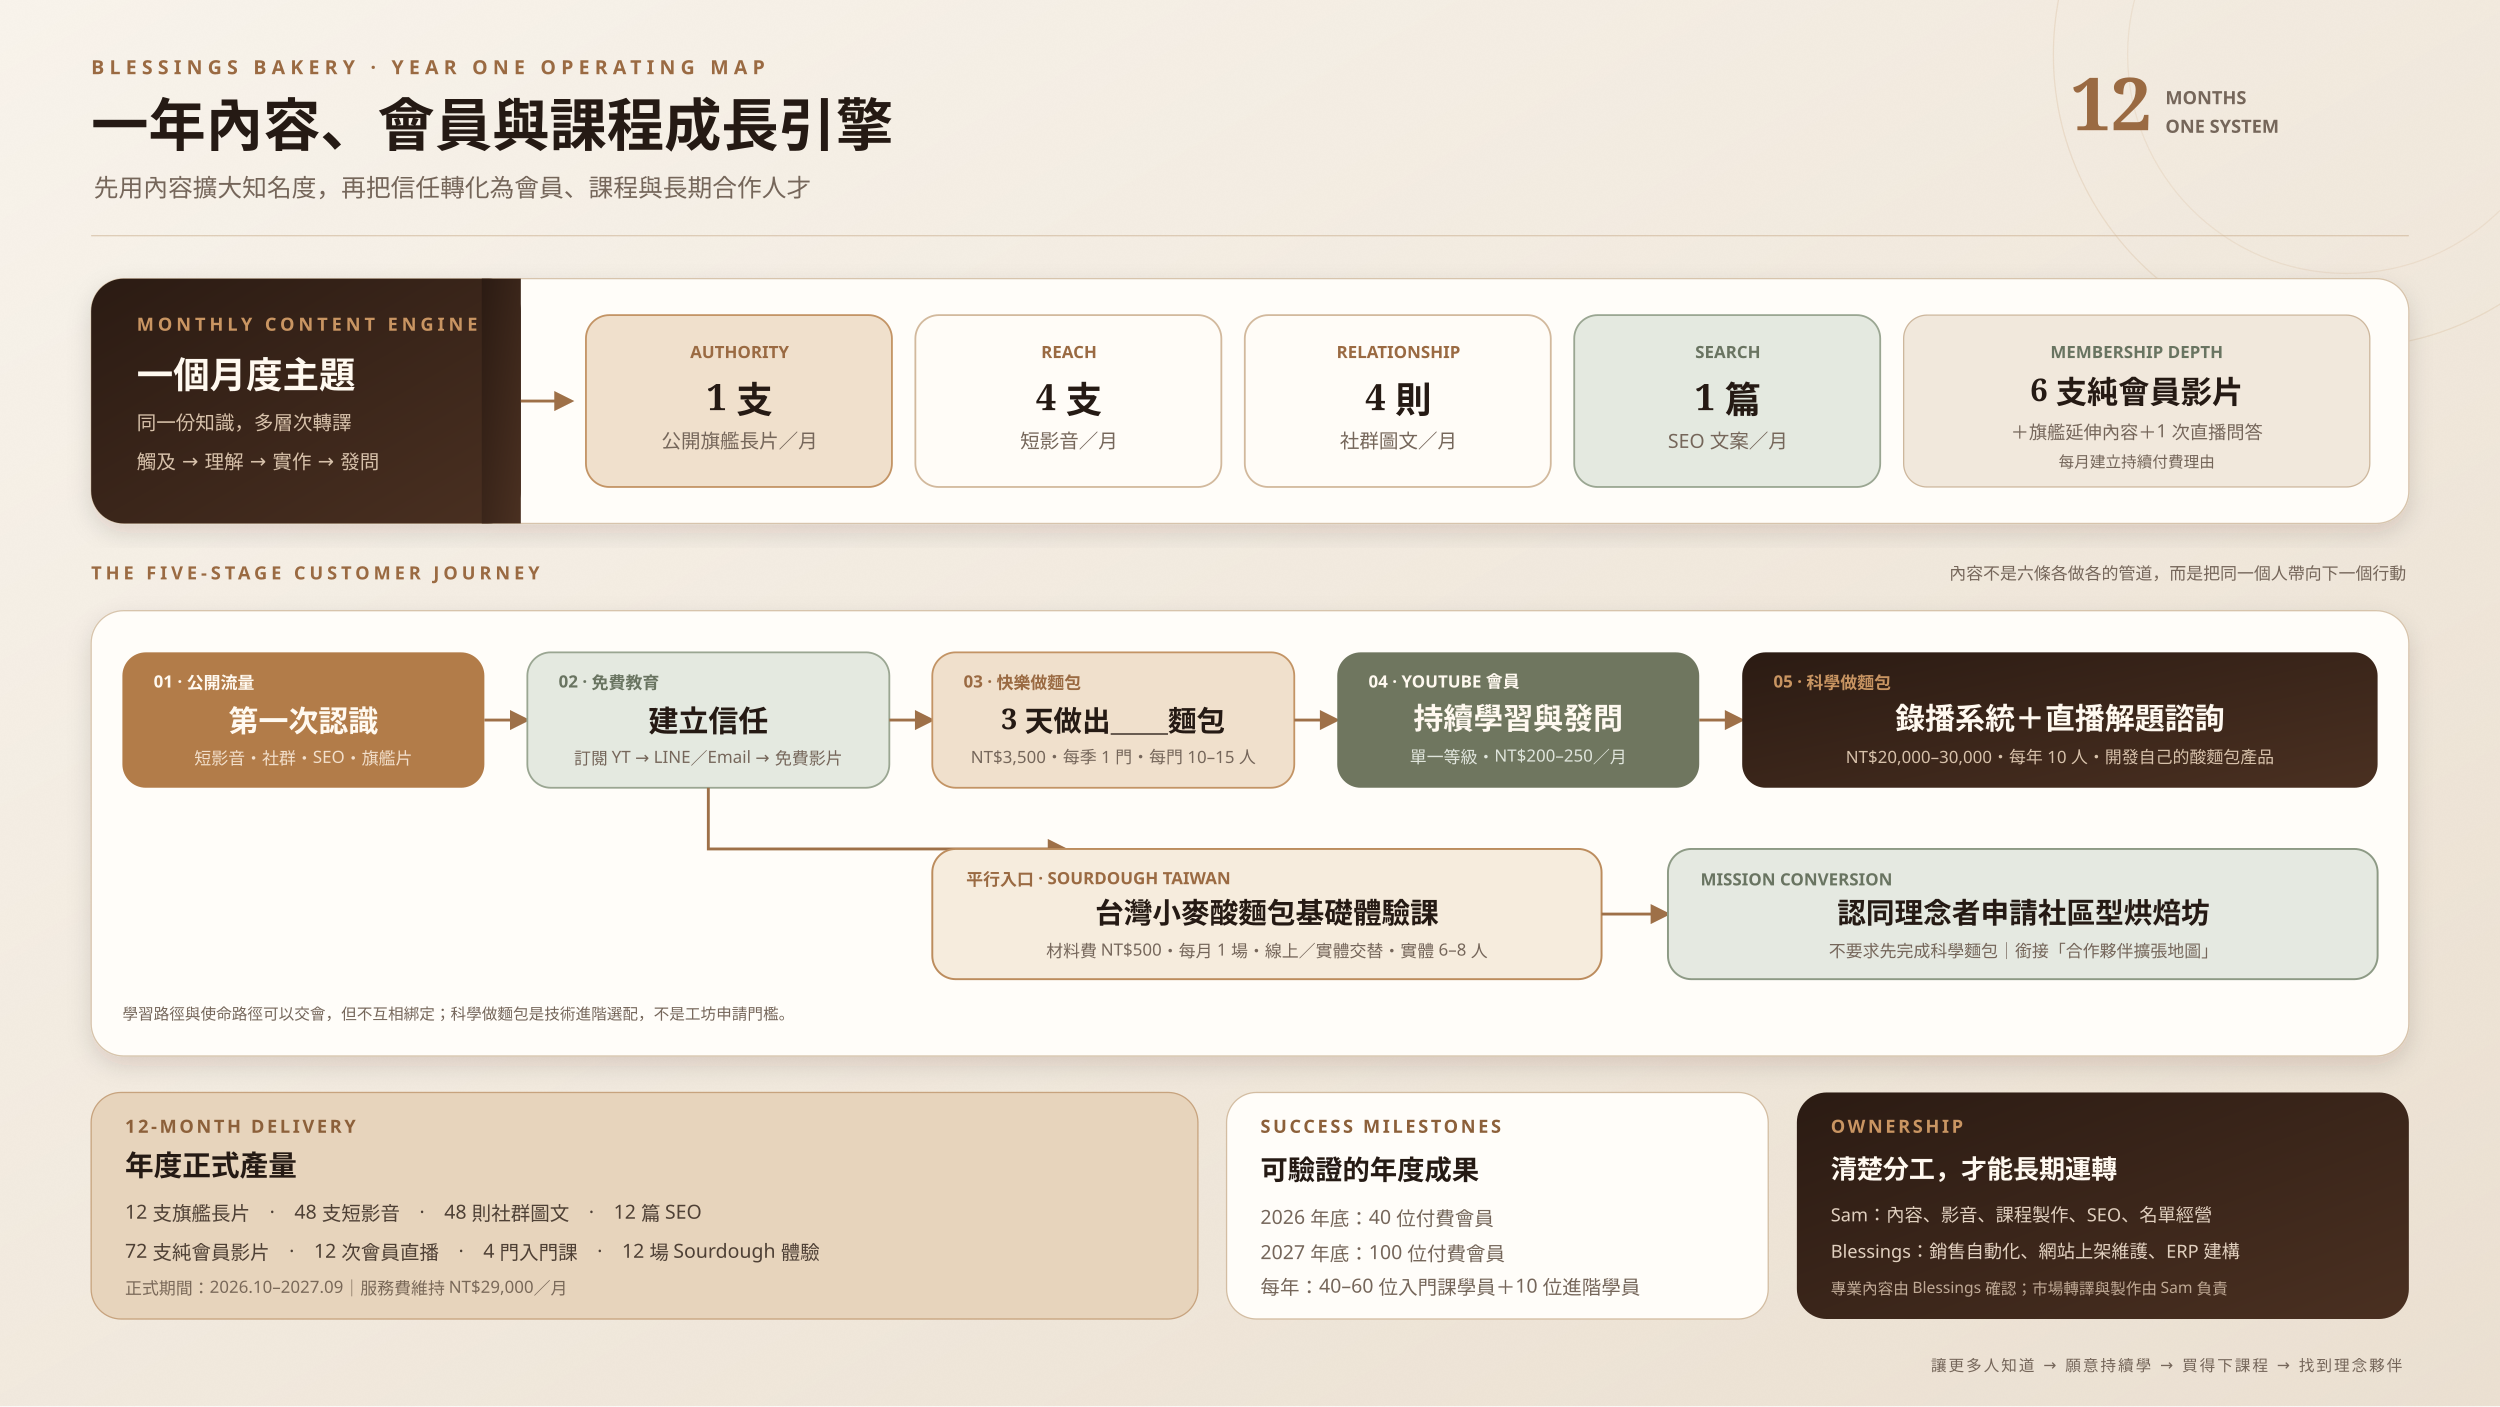
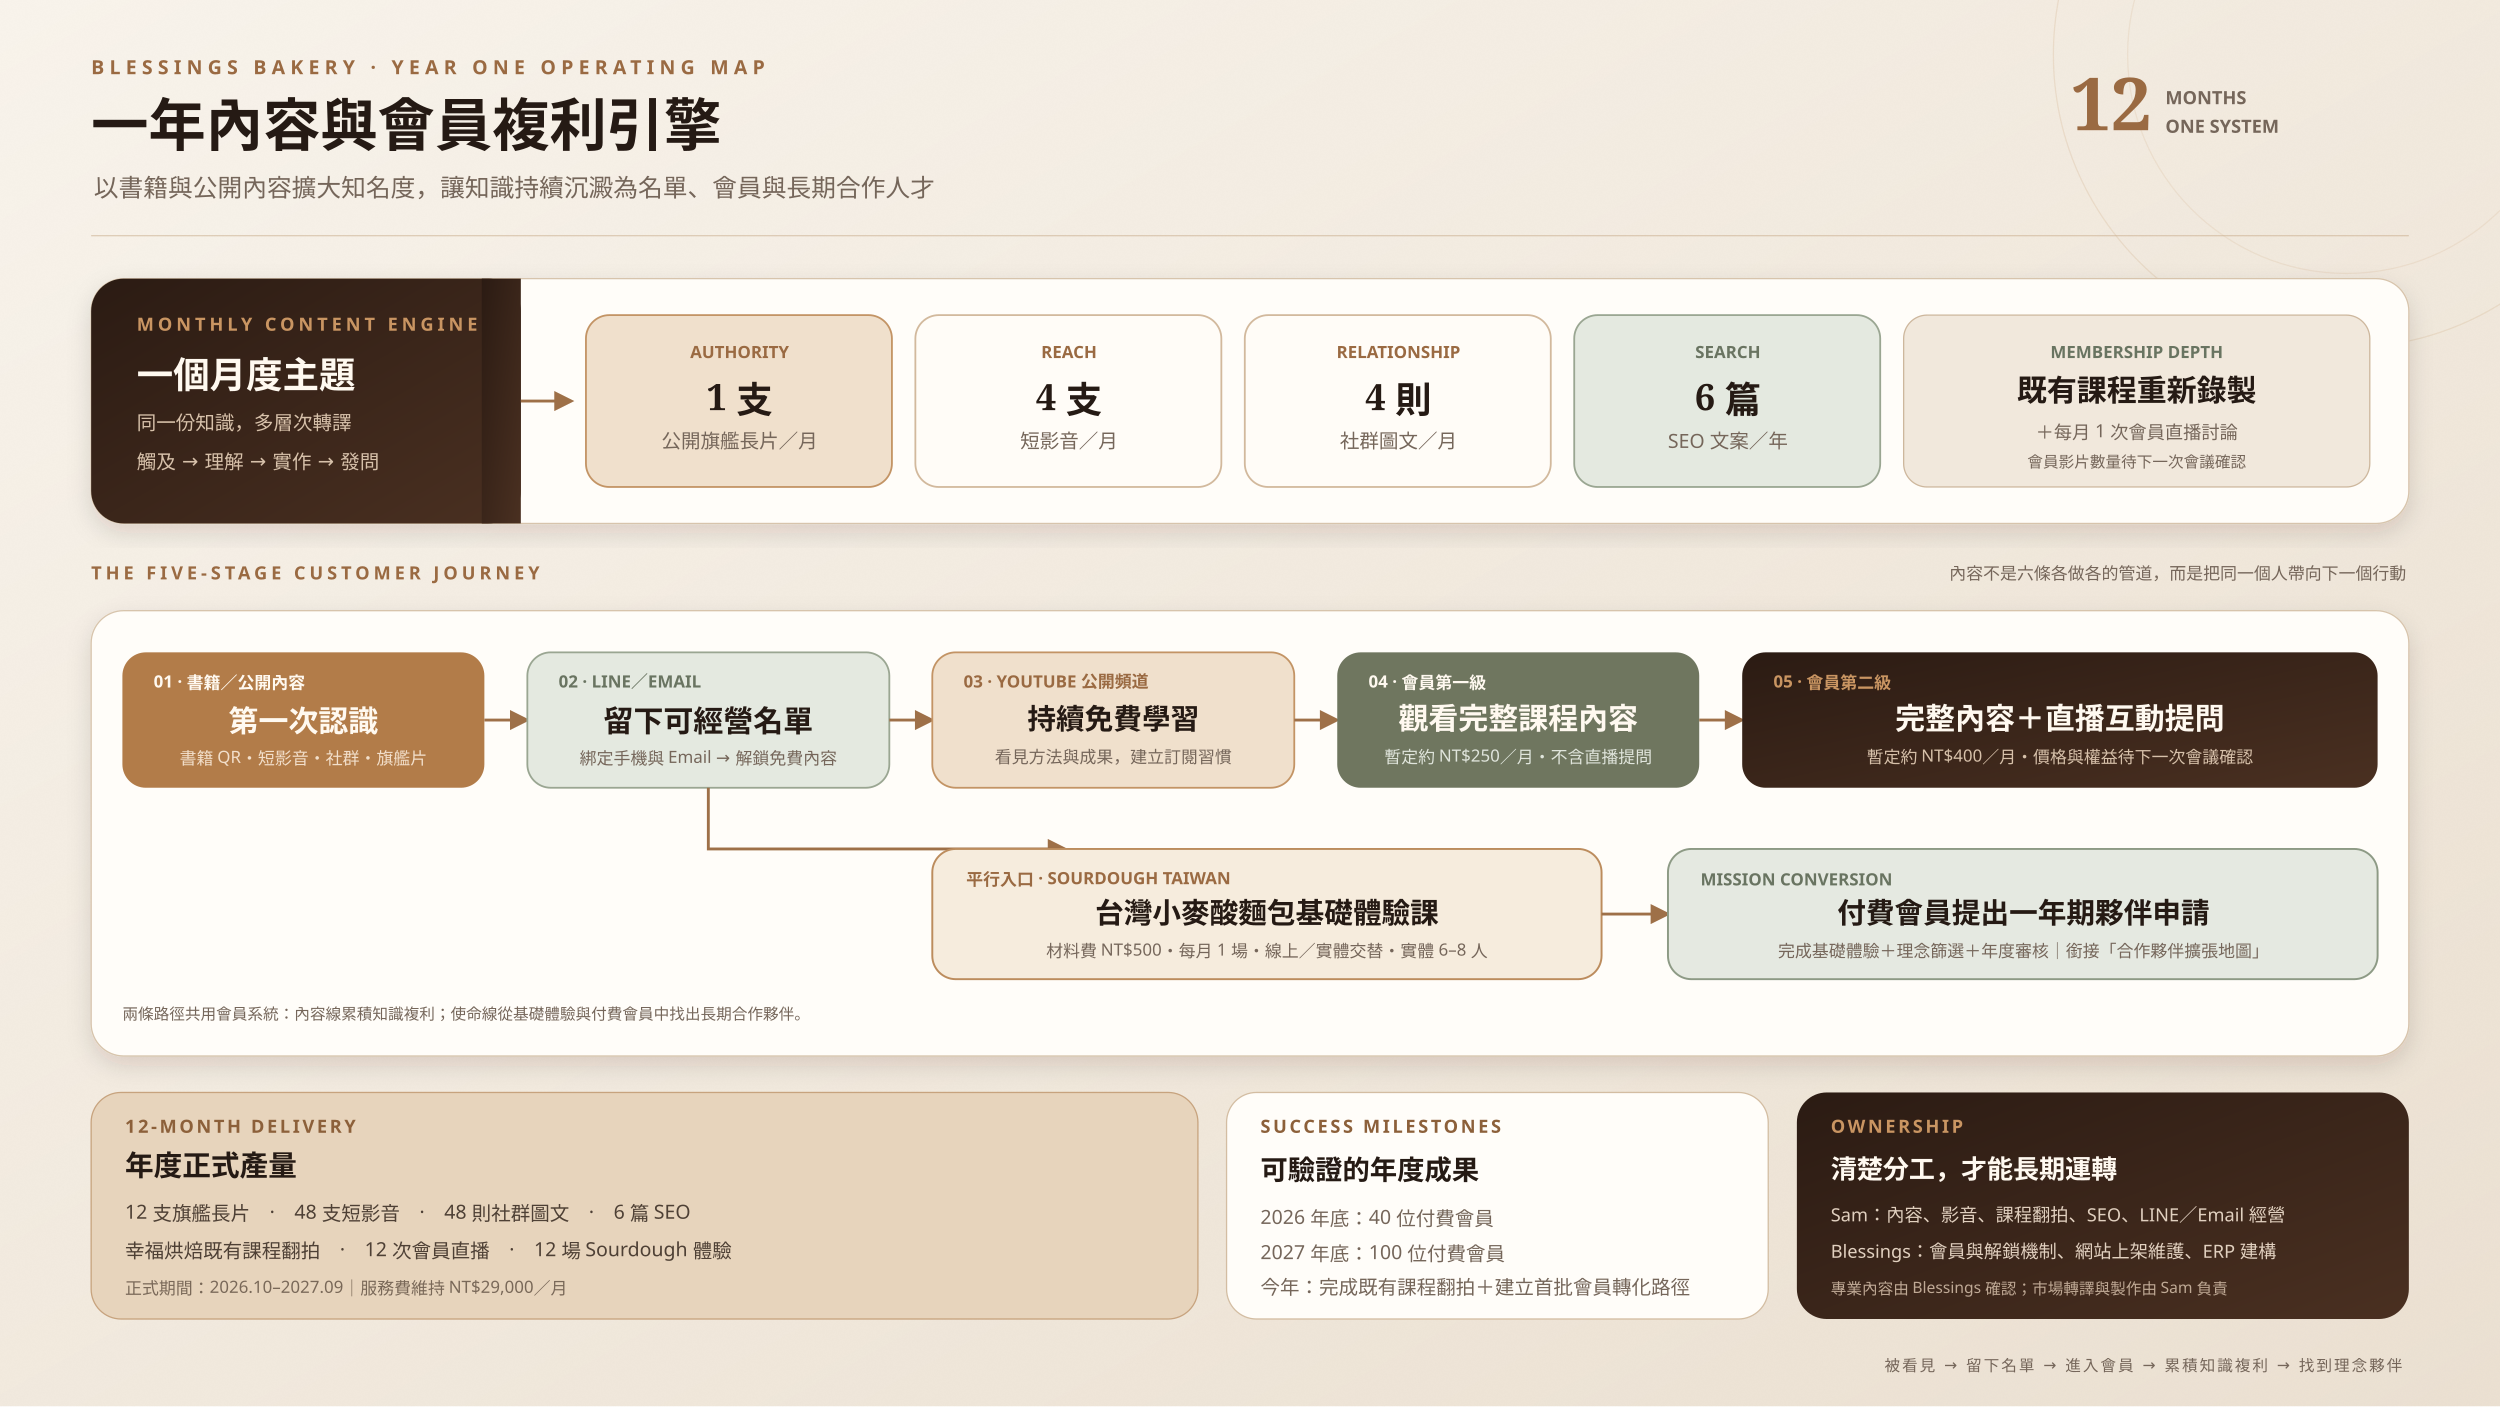
<svg xmlns="http://www.w3.org/2000/svg" width="1920" height="1080" viewBox="0 0 1920 1080" role="img" aria-labelledby="title desc">
  <defs>
    <linearGradient id="bg" x1="0" y1="0" x2="1" y2="1">
      <stop stop-color="#F8F3EB" />
      <stop offset="1" stop-color="#EBE0D1" />
    </linearGradient>
    <linearGradient id="dark" x1="0" y1="0" x2="1" y2="1">
      <stop stop-color="#2B1B13" />
      <stop offset="1" stop-color="#4A3021" />
    </linearGradient>
    <filter id="shadow">
      <feDropShadow dx="0" dy="7" stdDeviation="9" flood-color="#2A1B13" flood-opacity=".13" />
    </filter>
    <filter id="grain">
      <feTurbulence type="fractalNoise" baseFrequency=".8" numOctaves="2" seed="17" />
      <feColorMatrix type="saturate" values="0" />
      <feComponentTransfer>
        <feFuncA type="table" tableValues="0 .035" />
      </feComponentTransfer>
    </filter>
    <marker id="a" viewBox="0 0 10 10" refX="8" refY="5" markerWidth="7" markerHeight="7" orient="auto">
      <path d="M0 0 10 5 0 10z" fill="#9E7048" />
    </marker>
    <marker id="ad" viewBox="0 0 10 10" refX="8" refY="5" markerWidth="7" markerHeight="7" orient="auto">
      <path d="M0 0 10 5 0 10z" fill="#34241B" />
    </marker>
    <style>
    .sans{font-family:"PingFang TC","Noto Sans TC","Microsoft JhengHei",sans-serif}.serif{font-family:"Noto Serif TC","Songti TC","PMingLiU",serif}
    .ink{fill:#251A14}.muted{fill:#75665A}.white{fill:#FFF9F0}.line{fill:none;stroke:#9E7048;stroke-width:2.2;marker-end:url(#a)}
    .node{fill:#FFFCF7;stroke:#D2B99D;stroke-width:1.4}.sage{fill:#E4E9E0;stroke:#9AA692;stroke-width:1.4}.wheat{fill:#F0E0CC;stroke:#C39465;stroke-width:1.4}
    .nt{font-size:18px;font-weight:750;text-anchor:middle;fill:#2A201A}.ns{font-size:13px;text-anchor:middle;fill:#74665B}
  </style>
  </defs>
  <rect width="1920" height="1080" fill="url(#bg)" />
  <rect width="1920" height="1080" filter="url(#grain)" opacity=".55" />
  <circle cx="1802" cy="42" r="225" fill="none" stroke="#C69B6D" opacity=".20" />
  <circle cx="1802" cy="42" r="168" fill="none" stroke="#C69B6D" opacity=".15" />
  <text x="70" y="57" class="sans" fill="#9A6A42" font-size="15" font-weight="800" letter-spacing="4">BLESSINGS BAKERY · YEAR ONE OPERATING MAP</text>
-   <text x="70" y="112" class="serif ink" font-size="44" font-weight="800">一年內容、會員與課程成長引擎</text>
-   <text x="72" y="151" class="sans muted" font-size="19">先用內容擴大知名度，再把信任轉化為會員、課程與長期合作人才</text>
+   <text x="70" y="112" class="serif ink" font-size="44" font-weight="800">一年內容與會員複利引擎</text>
+   <text x="72" y="151" class="sans muted" font-size="19">以書籍與公開內容擴大知名度，讓知識持續沉澱為名單、會員與長期合作人才</text>
  <g transform="translate(1590 72)">
    <text x="0" y="28" class="serif" fill="#9A6A42" font-size="56" font-weight="800">12</text>
    <text x="73" y="8" class="sans muted" font-size="14" font-weight="750">MONTHS</text>
    <text x="73" y="30" class="sans muted" font-size="14" font-weight="750">ONE SYSTEM</text>
  </g>
  <path d="M70 181H1850" stroke="#C9AD8D" opacity=".55" />
  <g filter="url(#shadow)">
    <rect x="70" y="214" width="1780" height="188" rx="25" fill="#FFFDF9" stroke="#D7C4AC" />
  </g>
  <rect x="70" y="214" width="330" height="188" rx="25" fill="url(#dark)" />
  <rect x="370" y="214" width="30" height="188" fill="url(#dark)" />
  <text x="105" y="254" class="sans" fill="#C99562" font-size="14" font-weight="800" letter-spacing="3">MONTHLY CONTENT ENGINE</text>
  <text x="105" y="298" class="serif white" font-size="28" font-weight="800">一個月度主題</text>
  <text x="105" y="330" class="sans" fill="#D7C1AA" font-size="15">同一份知識，多層次轉譯</text>
  <text x="105" y="360" class="sans" fill="#D7C1AA" font-size="15">觸及 → 理解 → 實作 → 發問</text>
  <path d="M400 308H438" class="line" />
  <g>
    <rect x="450" y="242" width="235" height="132" rx="18" class="wheat" />
    <text x="568" y="275" class="sans" fill="#9A6A42" font-size="13" font-weight="800" text-anchor="middle">AUTHORITY</text>
    <text x="568" y="315" class="serif ink" font-size="28" font-weight="800" text-anchor="middle">1 支</text>
    <text x="568" y="344" class="sans muted" font-size="15" text-anchor="middle">公開旗艦長片／月</text>
    <rect x="703" y="242" width="235" height="132" rx="18" class="node" />
    <text x="821" y="275" class="sans" fill="#9A6A42" font-size="13" font-weight="800" text-anchor="middle">REACH</text>
    <text x="821" y="315" class="serif ink" font-size="28" font-weight="800" text-anchor="middle">4 支</text>
    <text x="821" y="344" class="sans muted" font-size="15" text-anchor="middle">短影音／月</text>
    <rect x="956" y="242" width="235" height="132" rx="18" class="node" />
    <text x="1074" y="275" class="sans" fill="#9A6A42" font-size="13" font-weight="800" text-anchor="middle">RELATIONSHIP</text>
    <text x="1074" y="315" class="serif ink" font-size="28" font-weight="800" text-anchor="middle">4 則</text>
    <text x="1074" y="344" class="sans muted" font-size="15" text-anchor="middle">社群圖文／月</text>
    <rect x="1209" y="242" width="235" height="132" rx="18" class="sage" />
    <text x="1327" y="275" class="sans" fill="#697461" font-size="13" font-weight="800" text-anchor="middle">SEARCH</text>
-     <text x="1327" y="315" class="serif ink" font-size="28" font-weight="800" text-anchor="middle">1 篇</text>
-     <text x="1327" y="344" class="sans muted" font-size="15" text-anchor="middle">SEO 文案／月</text>
+     <text x="1327" y="315" class="serif ink" font-size="28" font-weight="800" text-anchor="middle">6 篇</text>
+     <text x="1327" y="344" class="sans muted" font-size="15" text-anchor="middle">SEO 文案／年</text>
    <rect x="1462" y="242" width="358" height="132" rx="18" fill="#F1E8DC" stroke="#CDB79D" />
    <text x="1641" y="275" class="sans" fill="#697461" font-size="13" font-weight="800" text-anchor="middle">MEMBERSHIP DEPTH</text>
-     <text x="1641" y="308" class="serif ink" font-size="24" font-weight="800" text-anchor="middle">6 支純會員影片</text>
-     <text x="1641" y="337" class="sans muted" font-size="14" text-anchor="middle">＋旗艦延伸內容＋1 次直播問答</text>
-     <text x="1641" y="359" class="sans muted" font-size="12" text-anchor="middle">每月建立持續付費理由</text>
+     <text x="1641" y="308" class="serif ink" font-size="23" font-weight="800" text-anchor="middle">既有課程重新錄製</text>
+     <text x="1641" y="337" class="sans muted" font-size="14" text-anchor="middle">＋每月 1 次會員直播討論</text>
+     <text x="1641" y="359" class="sans muted" font-size="12" text-anchor="middle">會員影片數量待下一次會議確認</text>
  </g>
  <text x="70" y="445" class="sans" fill="#9A6A42" font-size="14" font-weight="800" letter-spacing="3">THE FIVE-STAGE CUSTOMER JOURNEY</text>
  <text x="1848" y="445" class="sans muted" font-size="13" text-anchor="end">內容不是六條各做各的管道，而是把同一個人帶向下一個行動</text>
  <g filter="url(#shadow)">
    <rect x="70" y="469" width="1780" height="342" rx="25" fill="#FFFDF9" stroke="#D7C4AC" />
  </g>
  <rect x="94" y="501" width="278" height="104" rx="18" fill="#B27C49" />
-   <text x="118" y="528" class="sans white" font-size="13" font-weight="800">01 · 公開流量</text>
+   <text x="118" y="528" class="sans white" font-size="13" font-weight="800">01 · 書籍／公開內容</text>
  <text x="233" y="562" class="serif white" font-size="23" font-weight="800" text-anchor="middle">第一次認識</text>
-   <text x="233" y="587" class="sans" fill="#F2DFCB" font-size="13" text-anchor="middle">短影音・社群・SEO・旗艦片</text>
+   <text x="233" y="587" class="sans" fill="#F2DFCB" font-size="13" text-anchor="middle">書籍 QR・短影音・社群・旗艦片</text>
  <path d="M372 553H404" class="line" />
  <rect x="405" y="501" width="278" height="104" rx="18" class="sage" />
-   <text x="429" y="528" class="sans" fill="#697461" font-size="13" font-weight="800">02 · 免費教育</text>
-   <text x="544" y="562" class="serif ink" font-size="23" font-weight="800" text-anchor="middle">建立信任</text>
-   <text x="544" y="587" class="sans muted" font-size="13" text-anchor="middle">訂閱 YT → LINE／Email → 免費影片</text>
+   <text x="429" y="528" class="sans" fill="#697461" font-size="13" font-weight="800">02 · LINE／EMAIL</text>
+   <text x="544" y="562" class="serif ink" font-size="23" font-weight="800" text-anchor="middle">留下可經營名單</text>
+   <text x="544" y="587" class="sans muted" font-size="13" text-anchor="middle">綁定手機與 Email → 解鎖免費內容</text>
  <path d="M683 553H715" class="line" />
  <rect x="716" y="501" width="278" height="104" rx="18" class="wheat" />
-   <text x="740" y="528" class="sans" fill="#9A6A42" font-size="13" font-weight="800">03 · 快樂做麵包</text>
-   <text x="855" y="560" class="serif ink" font-size="22" font-weight="800" text-anchor="middle">3 天做出＿＿麵包</text>
-   <text x="855" y="586" class="sans muted" font-size="13" text-anchor="middle">NT$3,500・每季 1 門・每門 10–15 人</text>
+   <text x="740" y="528" class="sans" fill="#9A6A42" font-size="13" font-weight="800">03 · YOUTUBE 公開頻道</text>
+   <text x="855" y="560" class="serif ink" font-size="22" font-weight="800" text-anchor="middle">持續免費學習</text>
+   <text x="855" y="586" class="sans muted" font-size="13" text-anchor="middle">看見方法與成果，建立訂閱習慣</text>
  <path d="M994 553H1026" class="line" />
  <rect x="1027" y="501" width="278" height="104" rx="18" fill="#6F765F" />
-   <text x="1051" y="528" class="sans white" font-size="13" font-weight="800">04 · YOUTUBE 會員</text>
-   <text x="1166" y="560" class="serif white" font-size="23" font-weight="800" text-anchor="middle">持續學習與發問</text>
-   <text x="1166" y="586" class="sans" fill="#E0E5DC" font-size="13" text-anchor="middle">單一等級・NT$200–250／月</text>
+   <text x="1051" y="528" class="sans white" font-size="13" font-weight="800">04 · 會員第一級</text>
+   <text x="1166" y="560" class="serif white" font-size="23" font-weight="800" text-anchor="middle">觀看完整課程內容</text>
+   <text x="1166" y="586" class="sans" fill="#E0E5DC" font-size="13" text-anchor="middle">暫定約 NT$250／月・不含直播提問</text>
  <path d="M1305 553H1337" class="line" />
  <rect x="1338" y="501" width="488" height="104" rx="18" fill="url(#dark)" />
-   <text x="1362" y="528" class="sans" fill="#C99562" font-size="13" font-weight="800">05 · 科學做麵包</text>
-   <text x="1582" y="560" class="serif white" font-size="23" font-weight="800" text-anchor="middle">錄播系統＋直播解題諮詢</text>
-   <text x="1582" y="586" class="sans" fill="#D7C1AA" font-size="13" text-anchor="middle">NT$20,000–30,000・每年 10 人・開發自己的酸麵包產品</text>
+   <text x="1362" y="528" class="sans" fill="#C99562" font-size="13" font-weight="800">05 · 會員第二級</text>
+   <text x="1582" y="560" class="serif white" font-size="23" font-weight="800" text-anchor="middle">完整內容＋直播互動提問</text>
+   <text x="1582" y="586" class="sans" fill="#D7C1AA" font-size="13" text-anchor="middle">暫定約 NT$400／月・價格與權益待下一次會議確認</text>
  <path d="M544 605V652H817" class="line" />
  <rect x="716" y="652" width="514" height="100" rx="18" fill="#F6ECDD" stroke="#BC8C5D" stroke-width="1.5" />
  <text x="742" y="680" class="sans" fill="#9A6A42" font-size="13" font-weight="800">平行入口 · SOURDOUGH TAIWAN</text>
  <text x="973" y="709" class="serif ink" font-size="22" font-weight="800" text-anchor="middle">台灣小麥酸麵包基礎體驗課</text>
  <text x="973" y="735" class="sans muted" font-size="13" text-anchor="middle">材料費 NT$500・每月 1 場・線上／實體交替・實體 6–8 人</text>
  <path d="M1230 702H1280" class="line" />
  <rect x="1281" y="652" width="545" height="100" rx="18" fill="#E5E9E1" stroke="#8D9A85" stroke-width="1.5" />
  <text x="1306" y="680" class="sans" fill="#697461" font-size="13" font-weight="800">MISSION CONVERSION</text>
-   <text x="1554" y="709" class="serif ink" font-size="22" font-weight="800" text-anchor="middle">認同理念者申請社區型烘焙坊</text>
-   <text x="1554" y="735" class="sans muted" font-size="13" text-anchor="middle">不要求先完成科學麵包｜銜接「合作夥伴擴張地圖」</text>
-   <text x="94" y="783" class="sans muted" font-size="12">學習路徑與使命路徑可以交會，但不互相綁定；科學做麵包是技術進階選配，不是工坊申請門檻。</text>
+   <text x="1554" y="709" class="serif ink" font-size="22" font-weight="800" text-anchor="middle">付費會員提出一年期夥伴申請</text>
+   <text x="1554" y="735" class="sans muted" font-size="13" text-anchor="middle">完成基礎體驗＋理念篩選＋年度審核｜銜接「合作夥伴擴張地圖」</text>
+   <text x="94" y="783" class="sans muted" font-size="12">兩條路徑共用會員系統：內容線累積知識複利；使命線從基礎體驗與付費會員中找出長期合作夥伴。</text>
  <rect x="70" y="839" width="850" height="174" rx="23" fill="#E7D4BC" stroke="#C7A37E" />
  <text x="96" y="870" class="sans" fill="#8C603A" font-size="14" font-weight="800" letter-spacing="2">12-MONTH DELIVERY</text>
  <text x="96" y="903" class="serif ink" font-size="22" font-weight="800">年度正式產量</text>
  <g class="sans" fill="#4E4035" font-size="15">
-     <text x="96" y="936">12 支旗艦長片　·　48 支短影音　·　48 則社群圖文　·　12 篇 SEO</text>
-     <text x="96" y="966">72 支純會員影片　·　12 次會員直播　·　4 門入門課　·　12 場 Sourdough 體驗</text>
+     <text x="96" y="936">12 支旗艦長片　·　48 支短影音　·　48 則社群圖文　·　6 篇 SEO</text>
+     <text x="96" y="966">幸福烘焙既有課程翻拍　·　12 次會員直播　·　12 場 Sourdough 體驗</text>
    <text x="96" y="994" fill="#796858" font-size="13">正式期間：2026.10–2027.09｜服務費維持 NT$29,000／月</text>
  </g>
  <rect x="942" y="839" width="416" height="174" rx="23" fill="#FFFDF9" stroke="#D3BDA2" />
  <text x="968" y="870" class="sans" fill="#8C603A" font-size="14" font-weight="800" letter-spacing="2">SUCCESS MILESTONES</text>
  <text x="968" y="906" class="serif ink" font-size="21" font-weight="800">可驗證的年度成果</text>
  <text x="968" y="940" class="sans muted" font-size="15">2026 年底：40 位付費會員</text>
  <text x="968" y="967" class="sans muted" font-size="15">2027 年底：100 位付費會員</text>
-   <text x="968" y="994" class="sans muted" font-size="15">每年：40–60 位入門課學員＋10 位進階學員</text>
+   <text x="968" y="994" class="sans muted" font-size="15">今年：完成既有課程翻拍＋建立首批會員轉化路徑</text>
  <rect x="1380" y="839" width="470" height="174" rx="23" fill="url(#dark)" />
  <text x="1406" y="870" class="sans" fill="#C99562" font-size="14" font-weight="800" letter-spacing="2">OWNERSHIP</text>
  <text x="1406" y="905" class="serif white" font-size="20" font-weight="800">清楚分工，才能長期運轉</text>
-   <text x="1406" y="938" class="sans" fill="#E1D0BF" font-size="14">Sam：內容、影音、課程製作、SEO、名單經營</text>
-   <text x="1406" y="966" class="sans" fill="#E1D0BF" font-size="14">Blessings：銷售自動化、網站上架維護、ERP 建構</text>
+   <text x="1406" y="938" class="sans" fill="#E1D0BF" font-size="14">Sam：內容、影音、課程翻拍、SEO、LINE／Email 經營</text>
+   <text x="1406" y="966" class="sans" fill="#E1D0BF" font-size="14">Blessings：會員與解鎖機制、網站上架維護、ERP 建構</text>
  <text x="1406" y="994" class="sans" fill="#BFA995" font-size="12">專業內容由 Blessings 確認；市場轉譯與製作由 Sam 負責</text>
-   <text x="1845" y="1053" class="sans muted" font-size="12" text-anchor="end" letter-spacing="1.5">讓更多人知道 → 願意持續學 → 買得下課程 → 找到理念夥伴</text>
+   <text x="1845" y="1053" class="sans muted" font-size="12" text-anchor="end" letter-spacing="1.5">被看見 → 留下名單 → 進入會員 → 累積知識複利 → 找到理念夥伴</text>
</svg>
